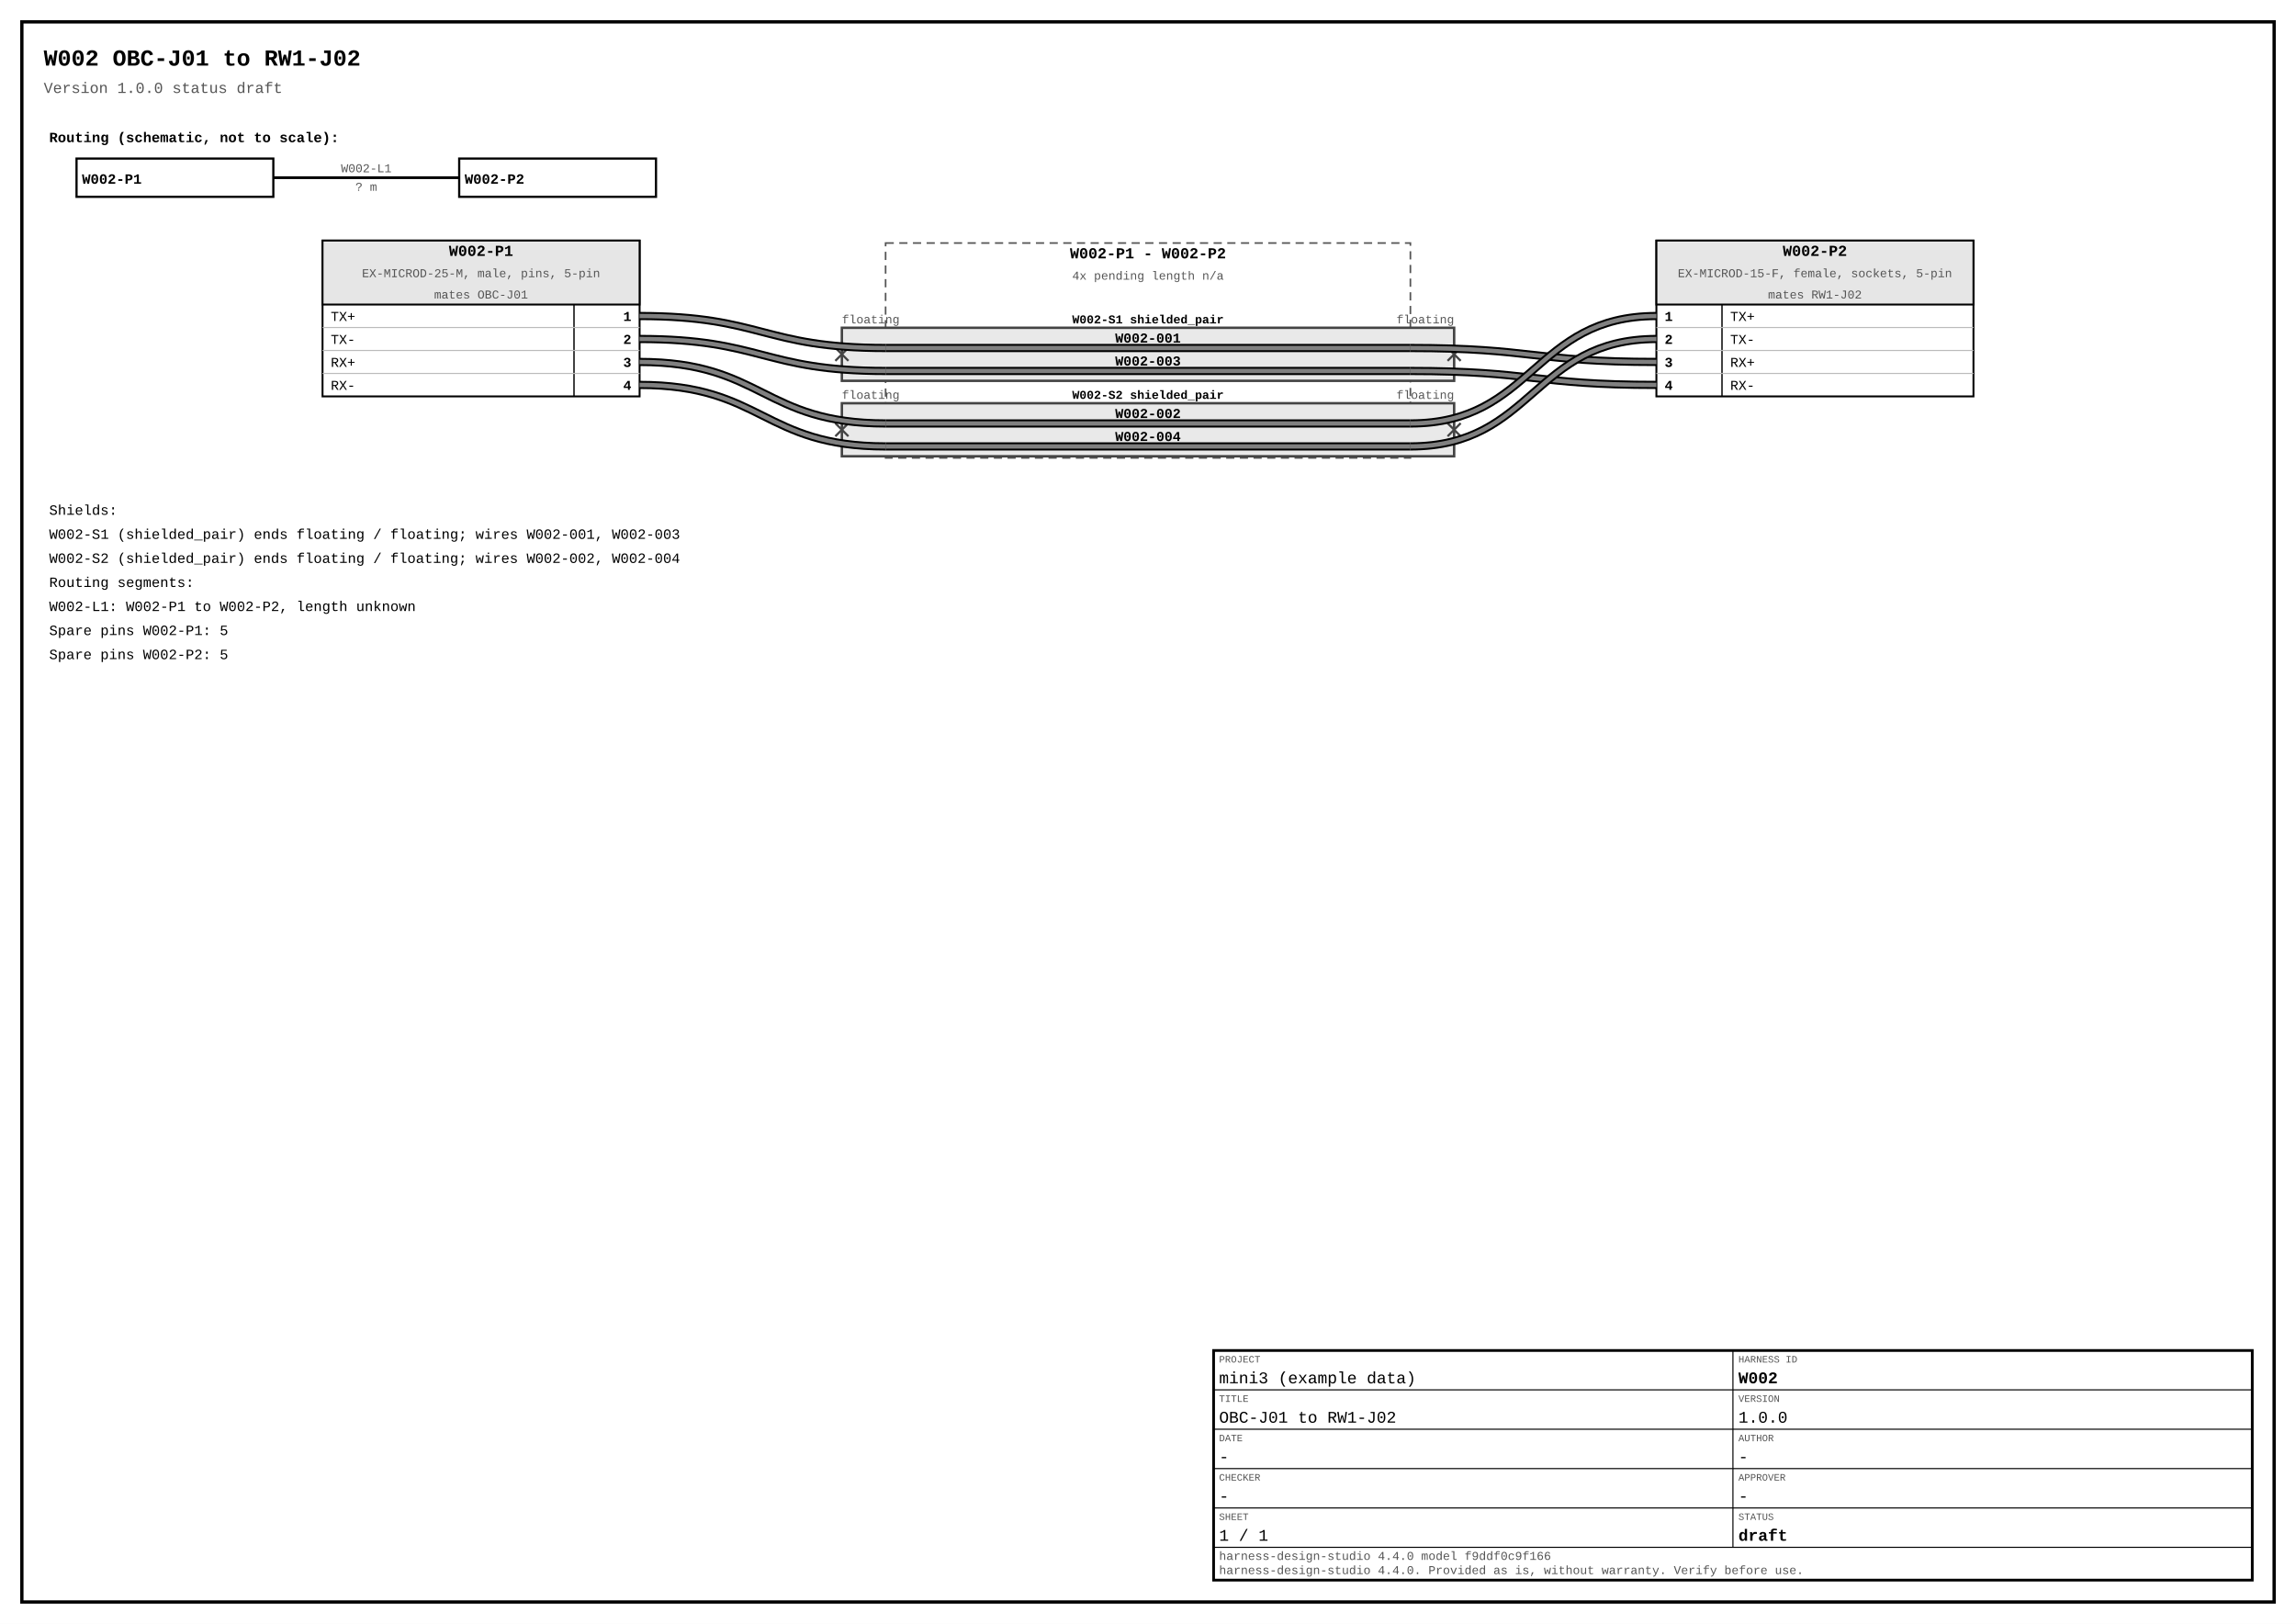
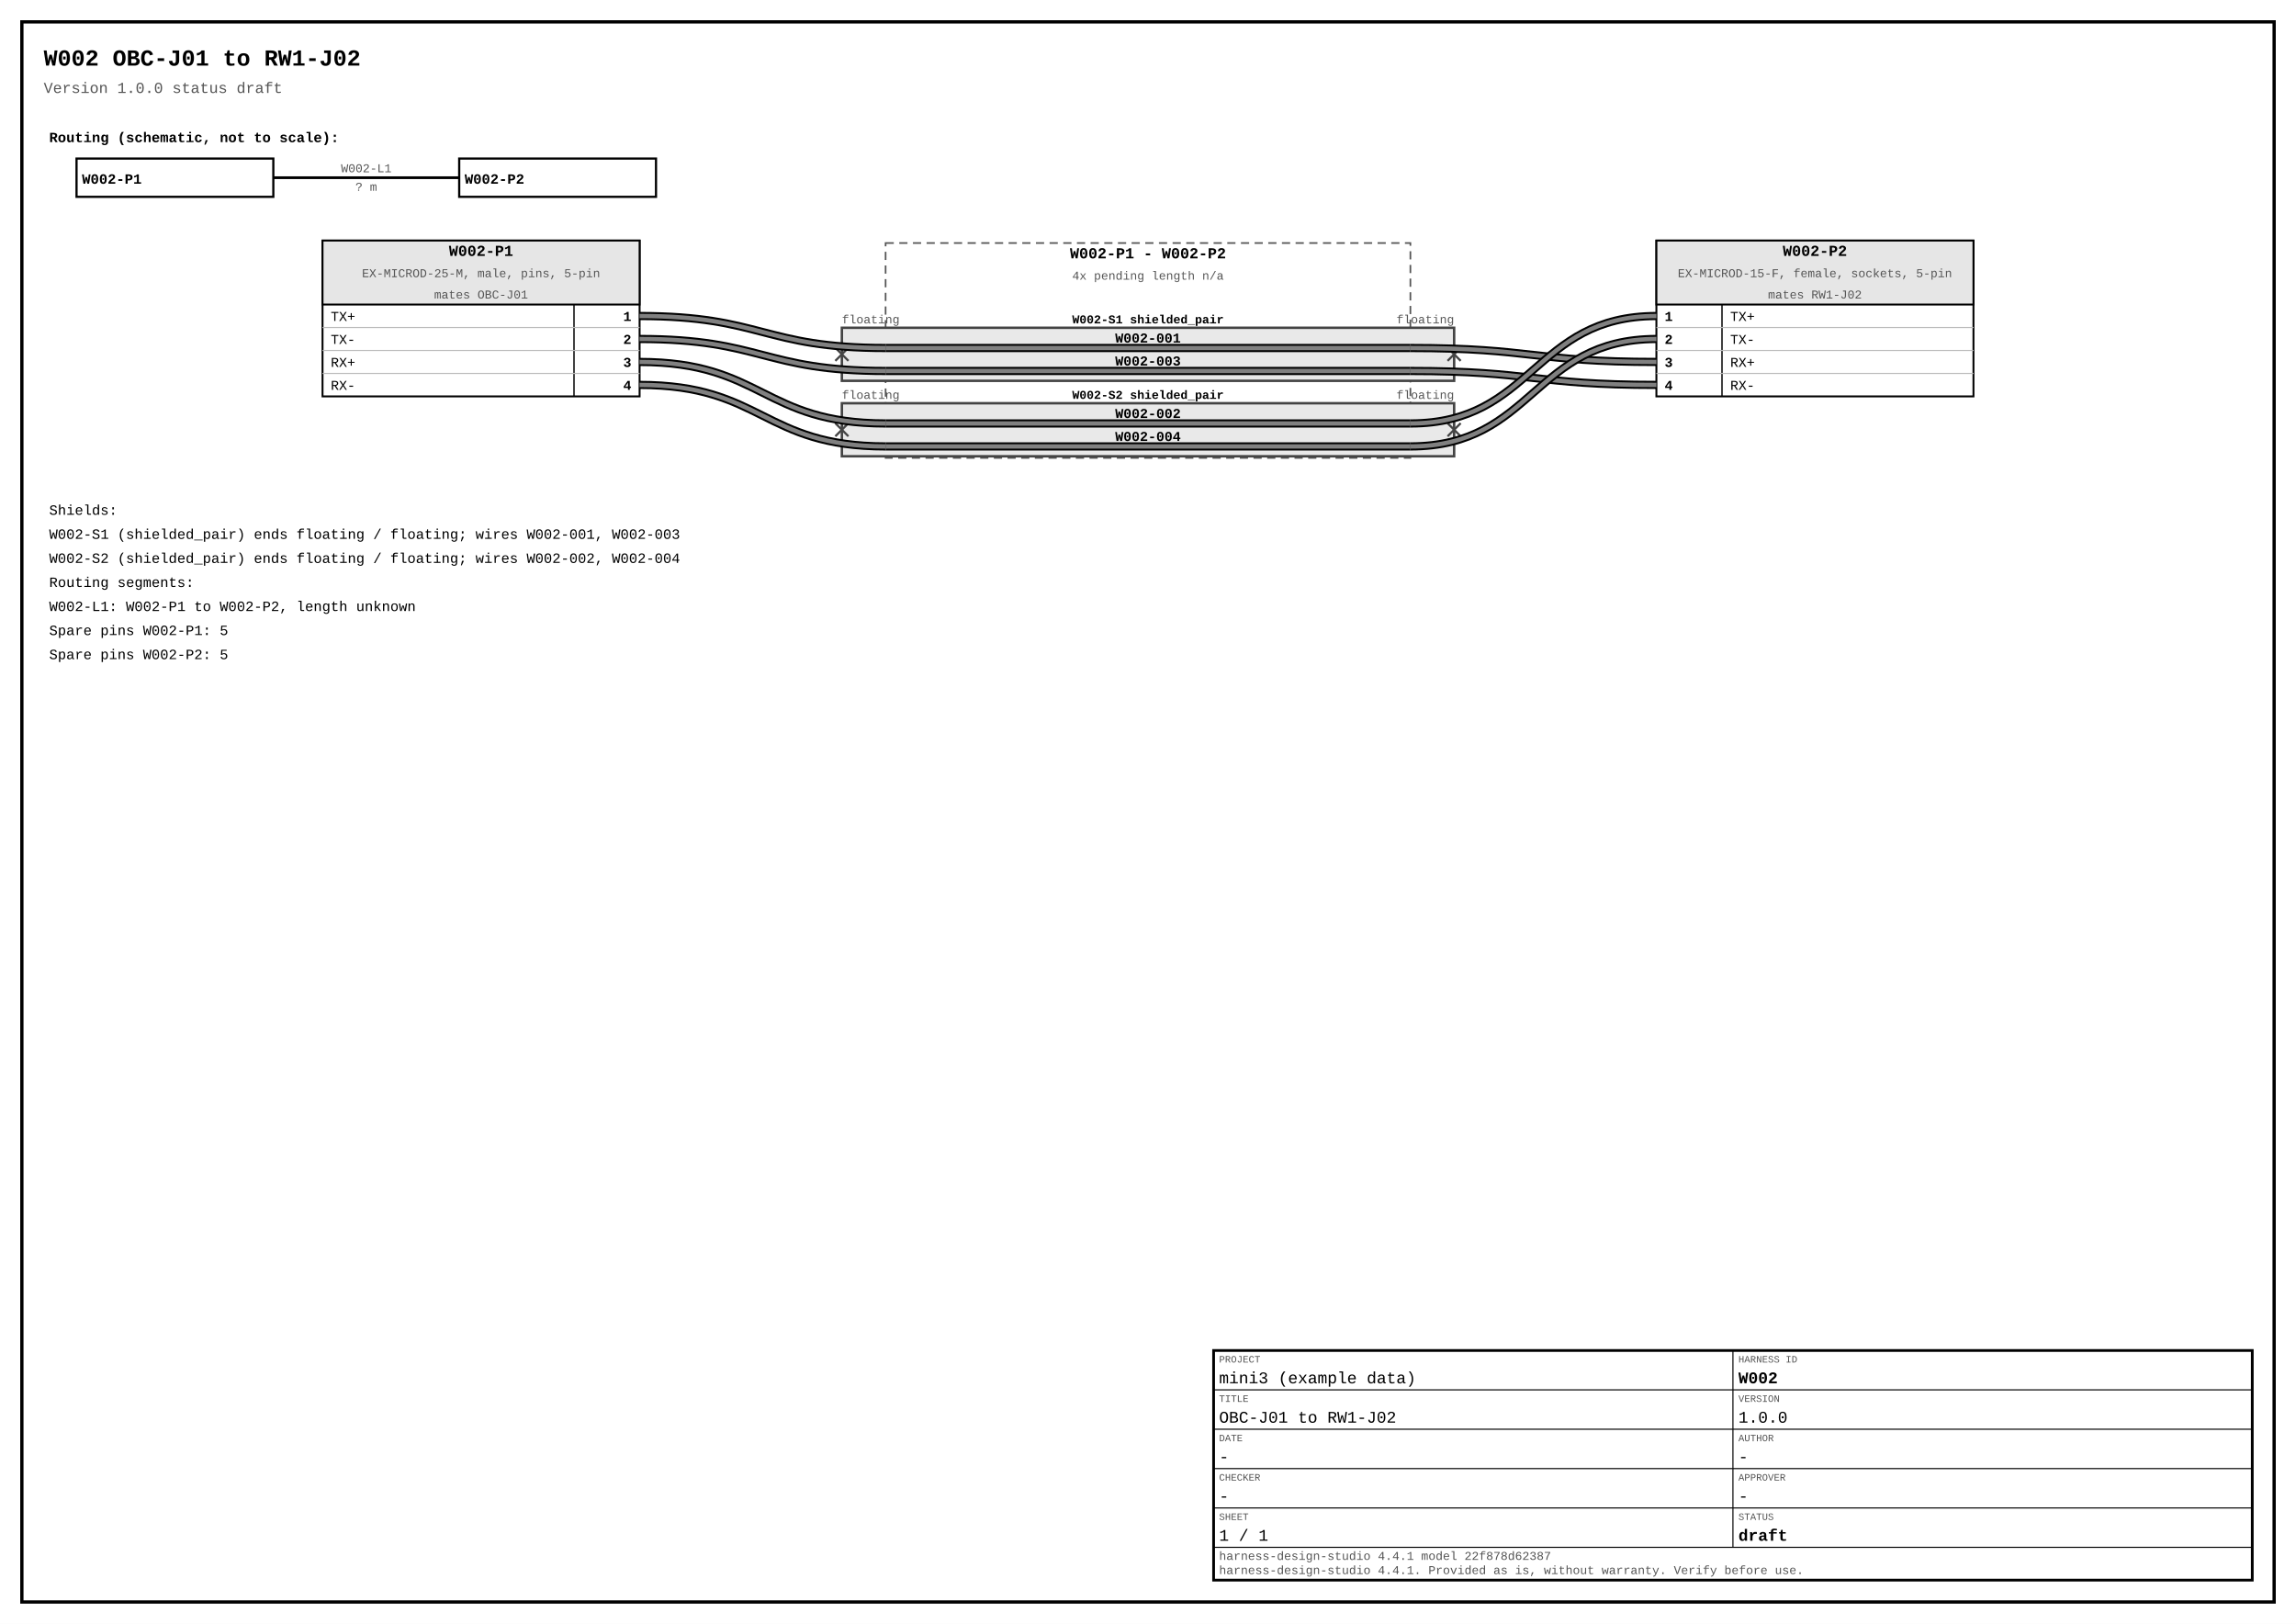
<svg xmlns="http://www.w3.org/2000/svg" width="420mm" height="297mm" viewBox="0 0 420 297" font-family="Courier New, Courier, monospace">
  <rect x="0" y="0" width="420" height="297" fill="#ffffff" />
  <rect x="4" y="4" width="412" height="289" fill="none" stroke="#000000" stroke-width="0.6" />
  <text x="8" y="12" font-size="4.2" font-weight="bold" text-anchor="start" fill="#000000">W002  OBC-J01 to RW1-J02</text>
  <text x="8" y="17" font-size="2.8" text-anchor="start" fill="#555555">Version 1.0.0  status draft</text>
  <text x="9" y="26" font-size="2.6" font-weight="bold" text-anchor="start" fill="#000000">Routing (schematic, not to scale):</text>
  <line x1="50" y1="32.5" x2="84" y2="32.5" stroke="#000000" stroke-width="0.5" />
  <text x="67" y="31.5" font-size="2.2" text-anchor="middle" fill="#555555">W002-L1</text>
  <text x="67" y="34.9" font-size="2.2" text-anchor="middle" fill="#555555">? m</text>
  <rect x="14" y="29" width="36" height="7" fill="#ffffff" stroke="#000000" stroke-width="0.4" />
  <text x="15" y="33.6" font-size="2.6" font-weight="bold" text-anchor="start" fill="#000000">W002-P1</text>
  <rect x="84" y="29" width="36" height="7" fill="#ffffff" stroke="#000000" stroke-width="0.4" />
  <text x="85" y="33.6" font-size="2.6" font-weight="bold" text-anchor="start" fill="#000000">W002-P2</text>
  <rect x="59" y="44" width="58" height="28.5" fill="#ffffff" stroke="#000000" stroke-width="0.35" />
  <rect x="59" y="44" width="58" height="11.7" fill="#e6e6e6" stroke="#000000" stroke-width="0.35" />
  <text x="88" y="46.8" font-size="2.8" font-weight="bold" text-anchor="middle" fill="#000000">W002-P1</text>
  <text x="88" y="50.7" font-size="2.2" text-anchor="middle" fill="#555555">EX-MICROD-25-M, male, pins, 5-pin</text>
  <text x="88" y="54.6" font-size="2.2" text-anchor="middle" fill="#555555">mates OBC-J01</text>
  <line x1="105" y1="55.7" x2="105" y2="72.5" stroke="#000000" stroke-width="0.25" />
  <line x1="59" y1="59.9" x2="117" y2="59.9" stroke="#bbbbbb" stroke-width="0.2" />
  <text x="60.5" y="58.7" font-size="2.5" text-anchor="start" fill="#000000" data-ref="sig/W002-P1/1">TX+</text>
  <text x="115.5" y="58.7" font-size="2.5" font-weight="bold" text-anchor="end" fill="#000000" data-ref="pin/W002-P1/1">1</text>
  <line x1="59" y1="64.1" x2="117" y2="64.1" stroke="#bbbbbb" stroke-width="0.2" />
  <text x="60.5" y="62.9" font-size="2.5" text-anchor="start" fill="#000000" data-ref="sig/W002-P1/2">TX-</text>
  <text x="115.5" y="62.9" font-size="2.5" font-weight="bold" text-anchor="end" fill="#000000" data-ref="pin/W002-P1/2">2</text>
  <line x1="59" y1="68.3" x2="117" y2="68.3" stroke="#bbbbbb" stroke-width="0.2" />
  <text x="60.5" y="67.1" font-size="2.5" text-anchor="start" fill="#000000" data-ref="sig/W002-P1/3">RX+</text>
  <text x="115.5" y="67.1" font-size="2.5" font-weight="bold" text-anchor="end" fill="#000000" data-ref="pin/W002-P1/3">3</text>
  <text x="60.5" y="71.3" font-size="2.5" text-anchor="start" fill="#000000" data-ref="sig/W002-P1/4">RX-</text>
  <text x="115.5" y="71.3" font-size="2.5" font-weight="bold" text-anchor="end" fill="#000000" data-ref="pin/W002-P1/4">4</text>
  <rect x="303" y="44" width="58" height="28.5" fill="#ffffff" stroke="#000000" stroke-width="0.35" />
  <rect x="303" y="44" width="58" height="11.7" fill="#e6e6e6" stroke="#000000" stroke-width="0.35" />
  <text x="332" y="46.8" font-size="2.8" font-weight="bold" text-anchor="middle" fill="#000000">W002-P2</text>
  <text x="332" y="50.7" font-size="2.2" text-anchor="middle" fill="#555555">EX-MICROD-15-F, female, sockets, 5-pin</text>
  <text x="332" y="54.6" font-size="2.2" text-anchor="middle" fill="#555555">mates RW1-J02</text>
  <line x1="315" y1="55.7" x2="315" y2="72.5" stroke="#000000" stroke-width="0.25" />
  <line x1="303" y1="59.9" x2="361" y2="59.9" stroke="#bbbbbb" stroke-width="0.2" />
  <text x="304.5" y="58.7" font-size="2.5" font-weight="bold" text-anchor="start" fill="#000000" data-ref="pin/W002-P2/1">1</text>
  <text x="316.5" y="58.7" font-size="2.5" text-anchor="start" fill="#000000" data-ref="sig/W002-P2/1">TX+</text>
  <line x1="303" y1="64.1" x2="361" y2="64.1" stroke="#bbbbbb" stroke-width="0.2" />
  <text x="304.5" y="62.9" font-size="2.5" font-weight="bold" text-anchor="start" fill="#000000" data-ref="pin/W002-P2/2">2</text>
  <text x="316.5" y="62.9" font-size="2.5" text-anchor="start" fill="#000000" data-ref="sig/W002-P2/2">TX-</text>
  <line x1="303" y1="68.3" x2="361" y2="68.3" stroke="#bbbbbb" stroke-width="0.2" />
  <text x="304.5" y="67.1" font-size="2.5" font-weight="bold" text-anchor="start" fill="#000000" data-ref="pin/W002-P2/3">3</text>
  <text x="316.5" y="67.1" font-size="2.5" text-anchor="start" fill="#000000" data-ref="sig/W002-P2/3">RX+</text>
  <text x="304.5" y="71.3" font-size="2.5" font-weight="bold" text-anchor="start" fill="#000000" data-ref="pin/W002-P2/4">4</text>
  <text x="316.5" y="71.3" font-size="2.5" text-anchor="start" fill="#000000" data-ref="sig/W002-P2/4">RX-</text>
  <rect x="162" y="44.45" width="96" height="39.3" fill="none" stroke="#555555" stroke-width="0.3" stroke-dasharray="1.5 1" />
  <text x="210" y="47.25" font-size="2.8" font-weight="bold" text-anchor="middle" fill="#000000">W002-P1 - W002-P2</text>
  <text x="210" y="51.15" font-size="2.2" text-anchor="middle" fill="#555555">4x  pending  length n/a</text>
  <rect x="154" y="59.95" width="112" height="9.7" fill="#e9e9e9" stroke="#444444" stroke-width="0.45" />
  <text x="210" y="59.15" font-size="2.2" font-weight="bold" text-anchor="middle" fill="#000000">W002-S1  shielded_pair</text>
  <text x="154" y="59.15" font-size="2.2" text-anchor="start" fill="#555555">floating</text>
  <text x="266" y="59.15" font-size="2.2" text-anchor="end" fill="#555555">floating</text>
  <line x1="152.8" y1="63.6" x2="155.2" y2="66" stroke="#444444" stroke-width="0.4" />
  <line x1="152.8" y1="66" x2="155.2" y2="63.6" stroke="#444444" stroke-width="0.4" />
  <line x1="264.8" y1="63.6" x2="267.2" y2="66" stroke="#444444" stroke-width="0.4" />
  <line x1="264.8" y1="66" x2="267.2" y2="63.6" stroke="#444444" stroke-width="0.4" />
  <rect x="154" y="73.75" width="112" height="9.7" fill="#e9e9e9" stroke="#444444" stroke-width="0.45" />
  <text x="210" y="72.95" font-size="2.2" font-weight="bold" text-anchor="middle" fill="#000000">W002-S2  shielded_pair</text>
  <text x="154" y="72.95" font-size="2.2" text-anchor="start" fill="#555555">floating</text>
  <text x="266" y="72.95" font-size="2.2" text-anchor="end" fill="#555555">floating</text>
  <line x1="152.8" y1="77.4" x2="155.2" y2="79.8" stroke="#444444" stroke-width="0.4" />
  <line x1="152.8" y1="79.8" x2="155.2" y2="77.4" stroke="#444444" stroke-width="0.4" />
  <line x1="264.8" y1="77.4" x2="267.2" y2="79.8" stroke="#444444" stroke-width="0.4" />
  <line x1="264.8" y1="79.8" x2="267.2" y2="77.4" stroke="#444444" stroke-width="0.4" />
  <path d="M 117 57.8 C 139.5 57.8 139.5 63.65 162 63.65" fill="none" stroke="#000000" stroke-width="1.5" />
  <line x1="162" y1="63.65" x2="258" y2="63.65" stroke="#000000" stroke-width="1.5" />
  <path d="M 258 63.65 C 280.5 63.65 280.5 66.2 303 66.2" fill="none" stroke="#000000" stroke-width="1.5" />
  <path d="M 117 57.8 C 139.5 57.8 139.5 63.65 162 63.65" fill="none" stroke="#808080" stroke-width="0.8" />
  <line x1="162" y1="63.65" x2="258" y2="63.65" stroke="#808080" stroke-width="0.8" />
  <path d="M 258 63.65 C 280.5 63.65 280.5 66.2 303 66.2" fill="none" stroke="#808080" stroke-width="0.8" />
  <text x="210" y="62.65" font-size="2.5" font-weight="bold" text-anchor="middle" fill="#000000">W002-001</text>
  <path d="M 117 62 C 139.5 62 139.5 67.85 162 67.85" fill="none" stroke="#000000" stroke-width="1.5" />
  <line x1="162" y1="67.85" x2="258" y2="67.85" stroke="#000000" stroke-width="1.5" />
  <path d="M 258 67.85 C 280.5 67.85 280.5 70.4 303 70.4" fill="none" stroke="#000000" stroke-width="1.5" />
  <path d="M 117 62 C 139.5 62 139.5 67.85 162 67.85" fill="none" stroke="#808080" stroke-width="0.8" />
  <line x1="162" y1="67.85" x2="258" y2="67.85" stroke="#808080" stroke-width="0.8" />
  <path d="M 258 67.85 C 280.5 67.85 280.5 70.4 303 70.4" fill="none" stroke="#808080" stroke-width="0.8" />
  <text x="210" y="66.85" font-size="2.5" font-weight="bold" text-anchor="middle" fill="#000000">W002-003</text>
  <path d="M 117 66.2 C 139.5 66.2 139.5 77.45 162 77.45" fill="none" stroke="#000000" stroke-width="1.5" />
  <line x1="162" y1="77.45" x2="258" y2="77.45" stroke="#000000" stroke-width="1.5" />
  <path d="M 258 77.45 C 280.5 77.45 280.5 57.8 303 57.8" fill="none" stroke="#000000" stroke-width="1.5" />
  <path d="M 117 66.2 C 139.5 66.2 139.5 77.45 162 77.45" fill="none" stroke="#808080" stroke-width="0.8" />
  <line x1="162" y1="77.45" x2="258" y2="77.45" stroke="#808080" stroke-width="0.8" />
  <path d="M 258 77.45 C 280.5 77.45 280.5 57.8 303 57.8" fill="none" stroke="#808080" stroke-width="0.8" />
  <text x="210" y="76.45" font-size="2.5" font-weight="bold" text-anchor="middle" fill="#000000">W002-002</text>
  <path d="M 117 70.4 C 139.5 70.4 139.5 81.65 162 81.65" fill="none" stroke="#000000" stroke-width="1.5" />
  <line x1="162" y1="81.65" x2="258" y2="81.65" stroke="#000000" stroke-width="1.5" />
  <path d="M 258 81.65 C 280.5 81.65 280.5 62 303 62" fill="none" stroke="#000000" stroke-width="1.5" />
  <path d="M 117 70.4 C 139.5 70.4 139.5 81.65 162 81.65" fill="none" stroke="#808080" stroke-width="0.8" />
  <line x1="162" y1="81.65" x2="258" y2="81.65" stroke="#808080" stroke-width="0.8" />
  <path d="M 258 81.65 C 280.5 81.65 280.5 62 303 62" fill="none" stroke="#808080" stroke-width="0.8" />
  <text x="210" y="80.65" font-size="2.5" font-weight="bold" text-anchor="middle" fill="#000000">W002-004</text>
  <text x="9" y="94.15" font-size="2.6" text-anchor="start" fill="#000000">Shields:</text>
  <text x="9" y="98.55" font-size="2.6" text-anchor="start" fill="#000000">  W002-S1 (shielded_pair) ends floating / floating; wires W002-001, W002-003</text>
  <text x="9" y="102.95" font-size="2.6" text-anchor="start" fill="#000000">  W002-S2 (shielded_pair) ends floating / floating; wires W002-002, W002-004</text>
  <text x="9" y="107.35" font-size="2.6" text-anchor="start" fill="#000000">Routing segments:</text>
  <text x="9" y="111.75" font-size="2.6" text-anchor="start" fill="#000000">  W002-L1: W002-P1 to W002-P2, length unknown</text>
  <text x="9" y="116.15" font-size="2.6" text-anchor="start" fill="#000000">Spare pins W002-P1: 5</text>
  <text x="9" y="120.55" font-size="2.6" text-anchor="start" fill="#000000">Spare pins W002-P2: 5</text>
  <rect x="222" y="247" width="190" height="42" fill="none" stroke="#000000" stroke-width="0.5" />
  <line x1="222" y1="247" x2="317" y2="247" stroke="#000000" stroke-width="0.2" />
  <text x="223" y="249.2" font-size="1.8" text-anchor="start" fill="#555555">PROJECT</text>
  <text x="223" y="253" font-size="3" text-anchor="start" fill="#000000">mini3 (example data)</text>
  <line x1="317" y1="247" x2="412" y2="247" stroke="#000000" stroke-width="0.2" />
  <text x="318" y="249.2" font-size="1.8" text-anchor="start" fill="#555555">HARNESS ID</text>
  <text x="318" y="253" font-size="3" font-weight="bold" text-anchor="start" fill="#000000">W002</text>
  <line x1="222" y1="254.2" x2="317" y2="254.2" stroke="#000000" stroke-width="0.2" />
  <text x="223" y="256.4" font-size="1.8" text-anchor="start" fill="#555555">TITLE</text>
  <text x="223" y="260.2" font-size="3" text-anchor="start" fill="#000000">OBC-J01 to RW1-J02</text>
  <line x1="317" y1="254.2" x2="412" y2="254.2" stroke="#000000" stroke-width="0.2" />
  <text x="318" y="256.4" font-size="1.8" text-anchor="start" fill="#555555">VERSION</text>
  <text x="318" y="260.2" font-size="3" text-anchor="start" fill="#000000">1.0.0</text>
  <line x1="222" y1="261.4" x2="317" y2="261.4" stroke="#000000" stroke-width="0.2" />
  <text x="223" y="263.6" font-size="1.8" text-anchor="start" fill="#555555">DATE</text>
  <text x="223" y="267.4" font-size="3" text-anchor="start" fill="#000000">-</text>
  <line x1="317" y1="261.4" x2="412" y2="261.4" stroke="#000000" stroke-width="0.2" />
  <text x="318" y="263.6" font-size="1.8" text-anchor="start" fill="#555555">AUTHOR</text>
  <text x="318" y="267.4" font-size="3" text-anchor="start" fill="#000000">-</text>
  <line x1="222" y1="268.6" x2="317" y2="268.6" stroke="#000000" stroke-width="0.2" />
  <text x="223" y="270.8" font-size="1.8" text-anchor="start" fill="#555555">CHECKER</text>
  <text x="223" y="274.6" font-size="3" text-anchor="start" fill="#000000">-</text>
  <line x1="317" y1="268.6" x2="412" y2="268.6" stroke="#000000" stroke-width="0.2" />
  <text x="318" y="270.8" font-size="1.8" text-anchor="start" fill="#555555">APPROVER</text>
  <text x="318" y="274.6" font-size="3" text-anchor="start" fill="#000000">-</text>
  <line x1="222" y1="275.8" x2="317" y2="275.8" stroke="#000000" stroke-width="0.2" />
  <text x="223" y="278" font-size="1.8" text-anchor="start" fill="#555555">SHEET</text>
  <text x="223" y="281.8" font-size="3" text-anchor="start" fill="#000000">1 / 1</text>
  <line x1="317" y1="275.8" x2="412" y2="275.8" stroke="#000000" stroke-width="0.2" />
  <text x="318" y="278" font-size="1.8" text-anchor="start" fill="#555555">STATUS</text>
  <text x="318" y="281.8" font-size="3" font-weight="bold" text-anchor="start" fill="#000000">draft</text>
  <line x1="317" y1="247" x2="317" y2="283" stroke="#000000" stroke-width="0.2" />
  <line x1="222" y1="283" x2="412" y2="283" stroke="#000000" stroke-width="0.2" />
-   <text x="223" y="285.3" font-size="2.2" text-anchor="start" fill="#555555">harness-design-studio 4.4.0 model f9ddf0c9f166</text>
-   <text x="223" y="287.9" font-size="2.2" text-anchor="start" fill="#555555">harness-design-studio 4.4.0. Provided as is, without warranty. Verify before use.</text>
+   <text x="223" y="285.3" font-size="2.2" text-anchor="start" fill="#555555">harness-design-studio 4.4.1 model 22f878d62387</text>
+   <text x="223" y="287.9" font-size="2.2" text-anchor="start" fill="#555555">harness-design-studio 4.4.1. Provided as is, without warranty. Verify before use.</text>
</svg>
